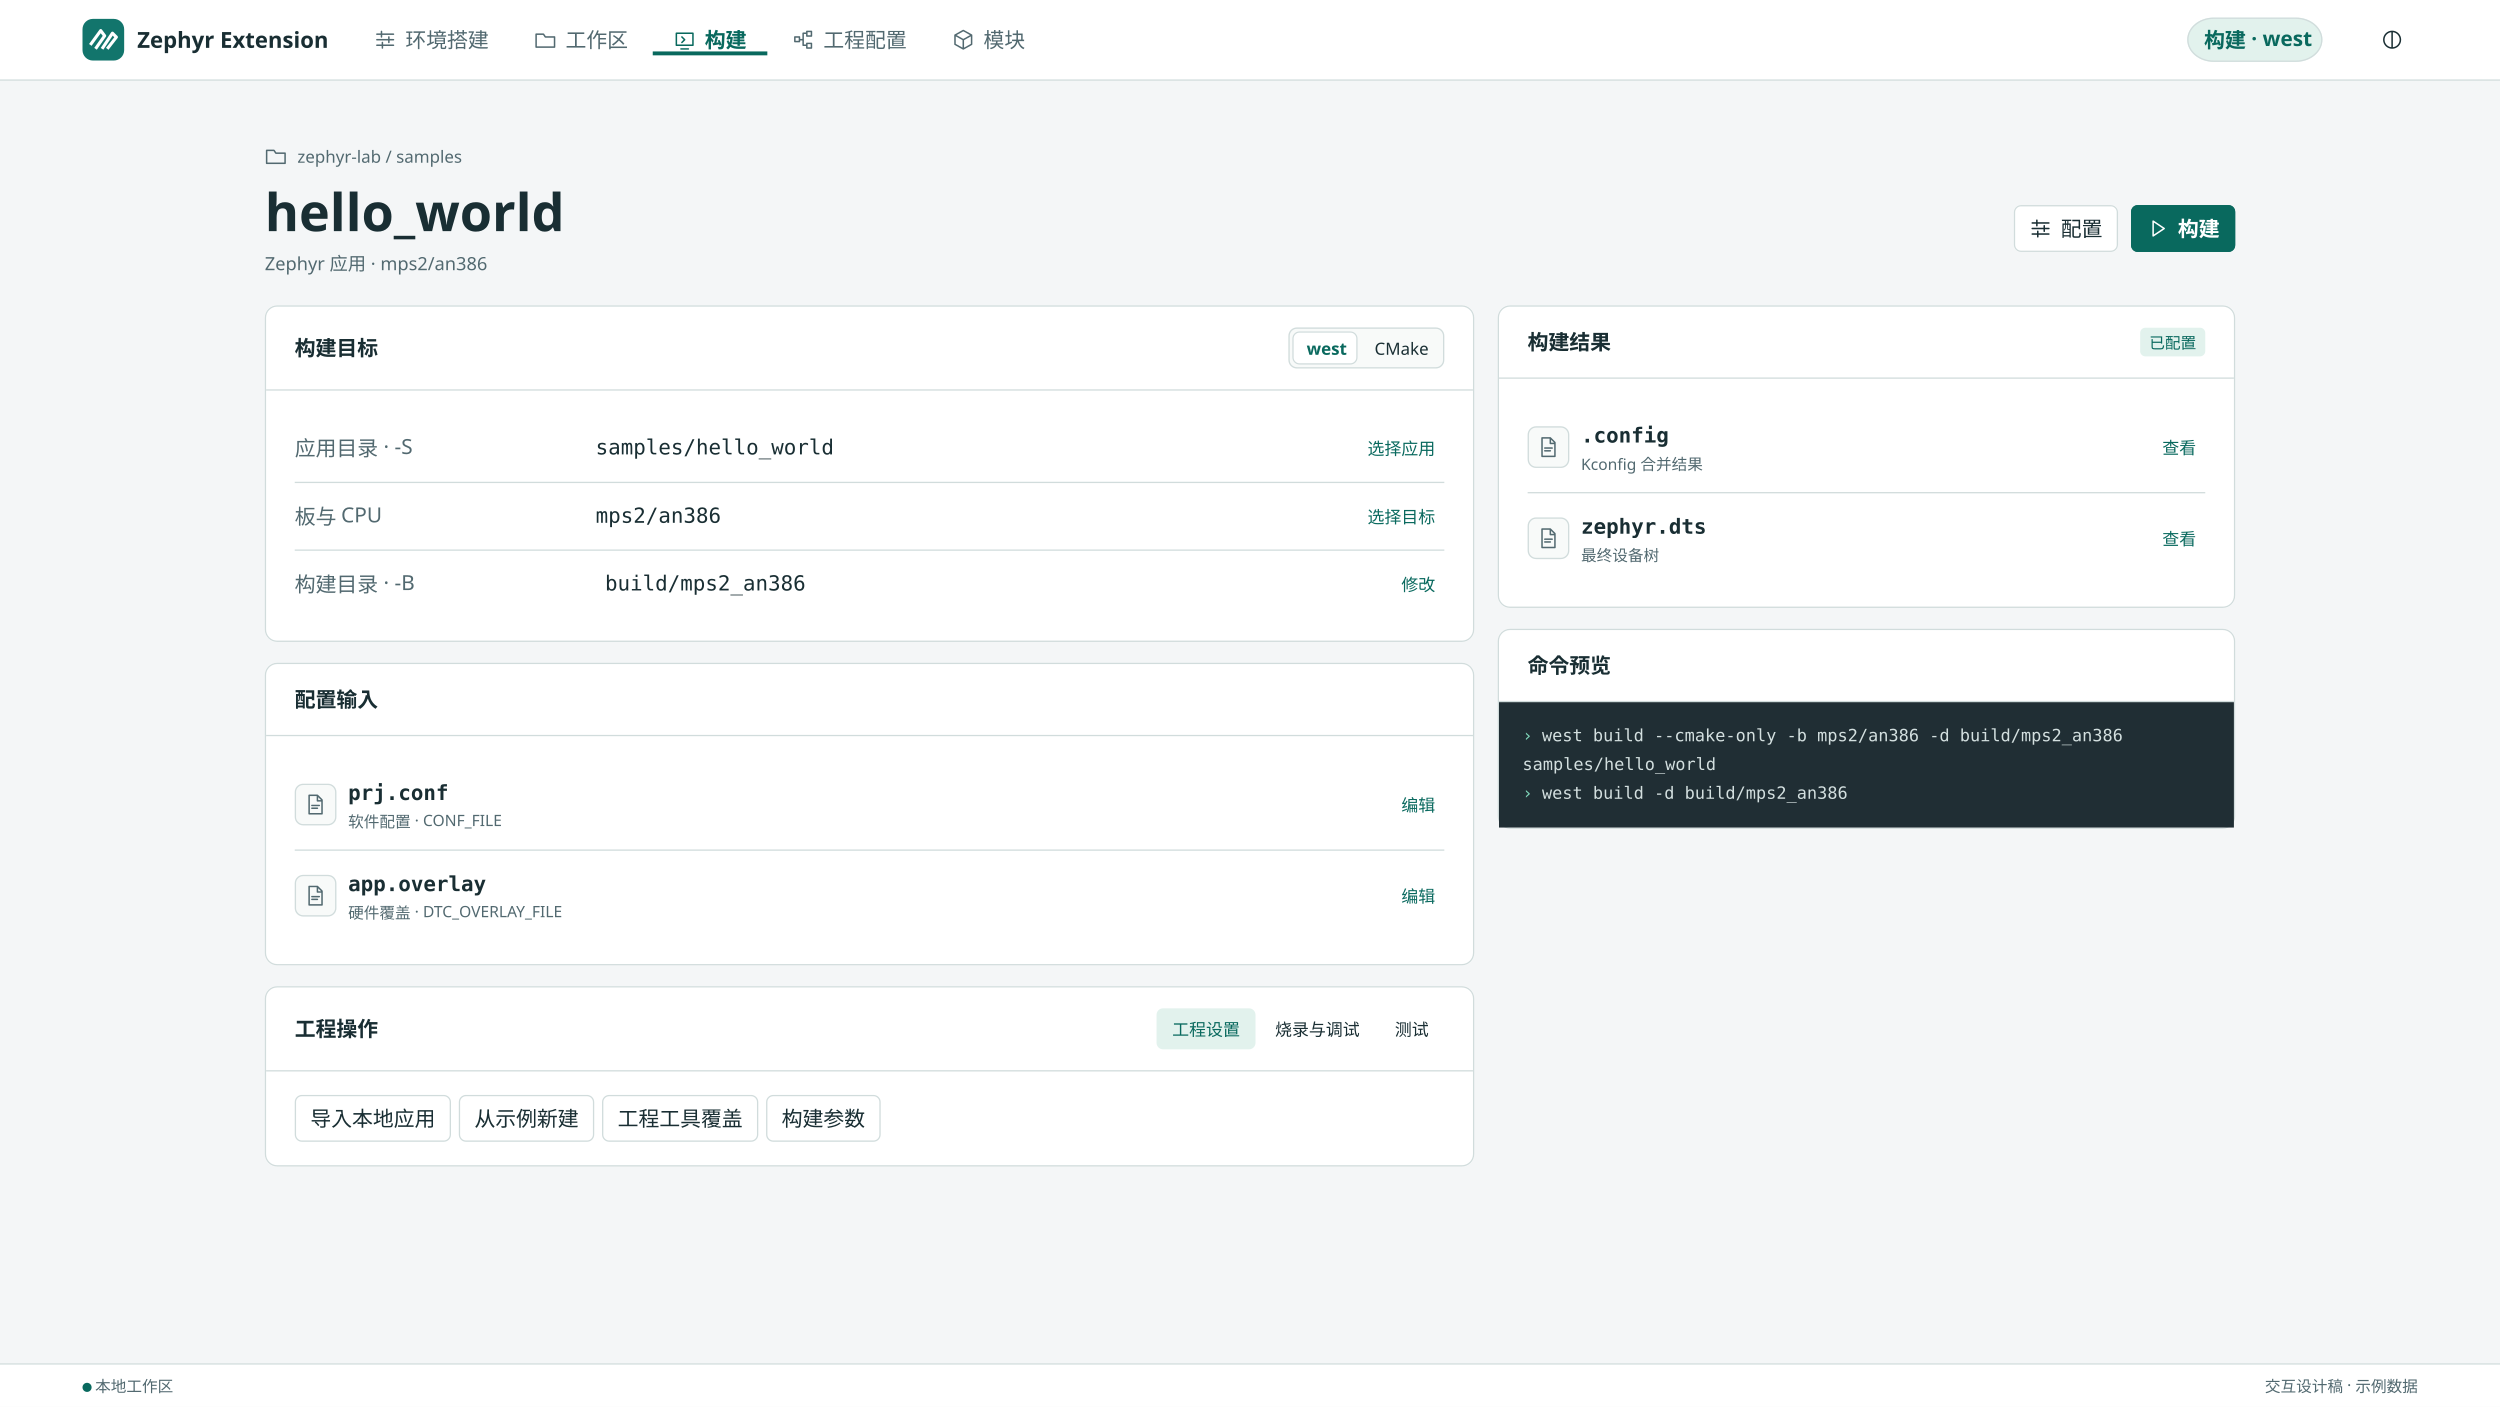
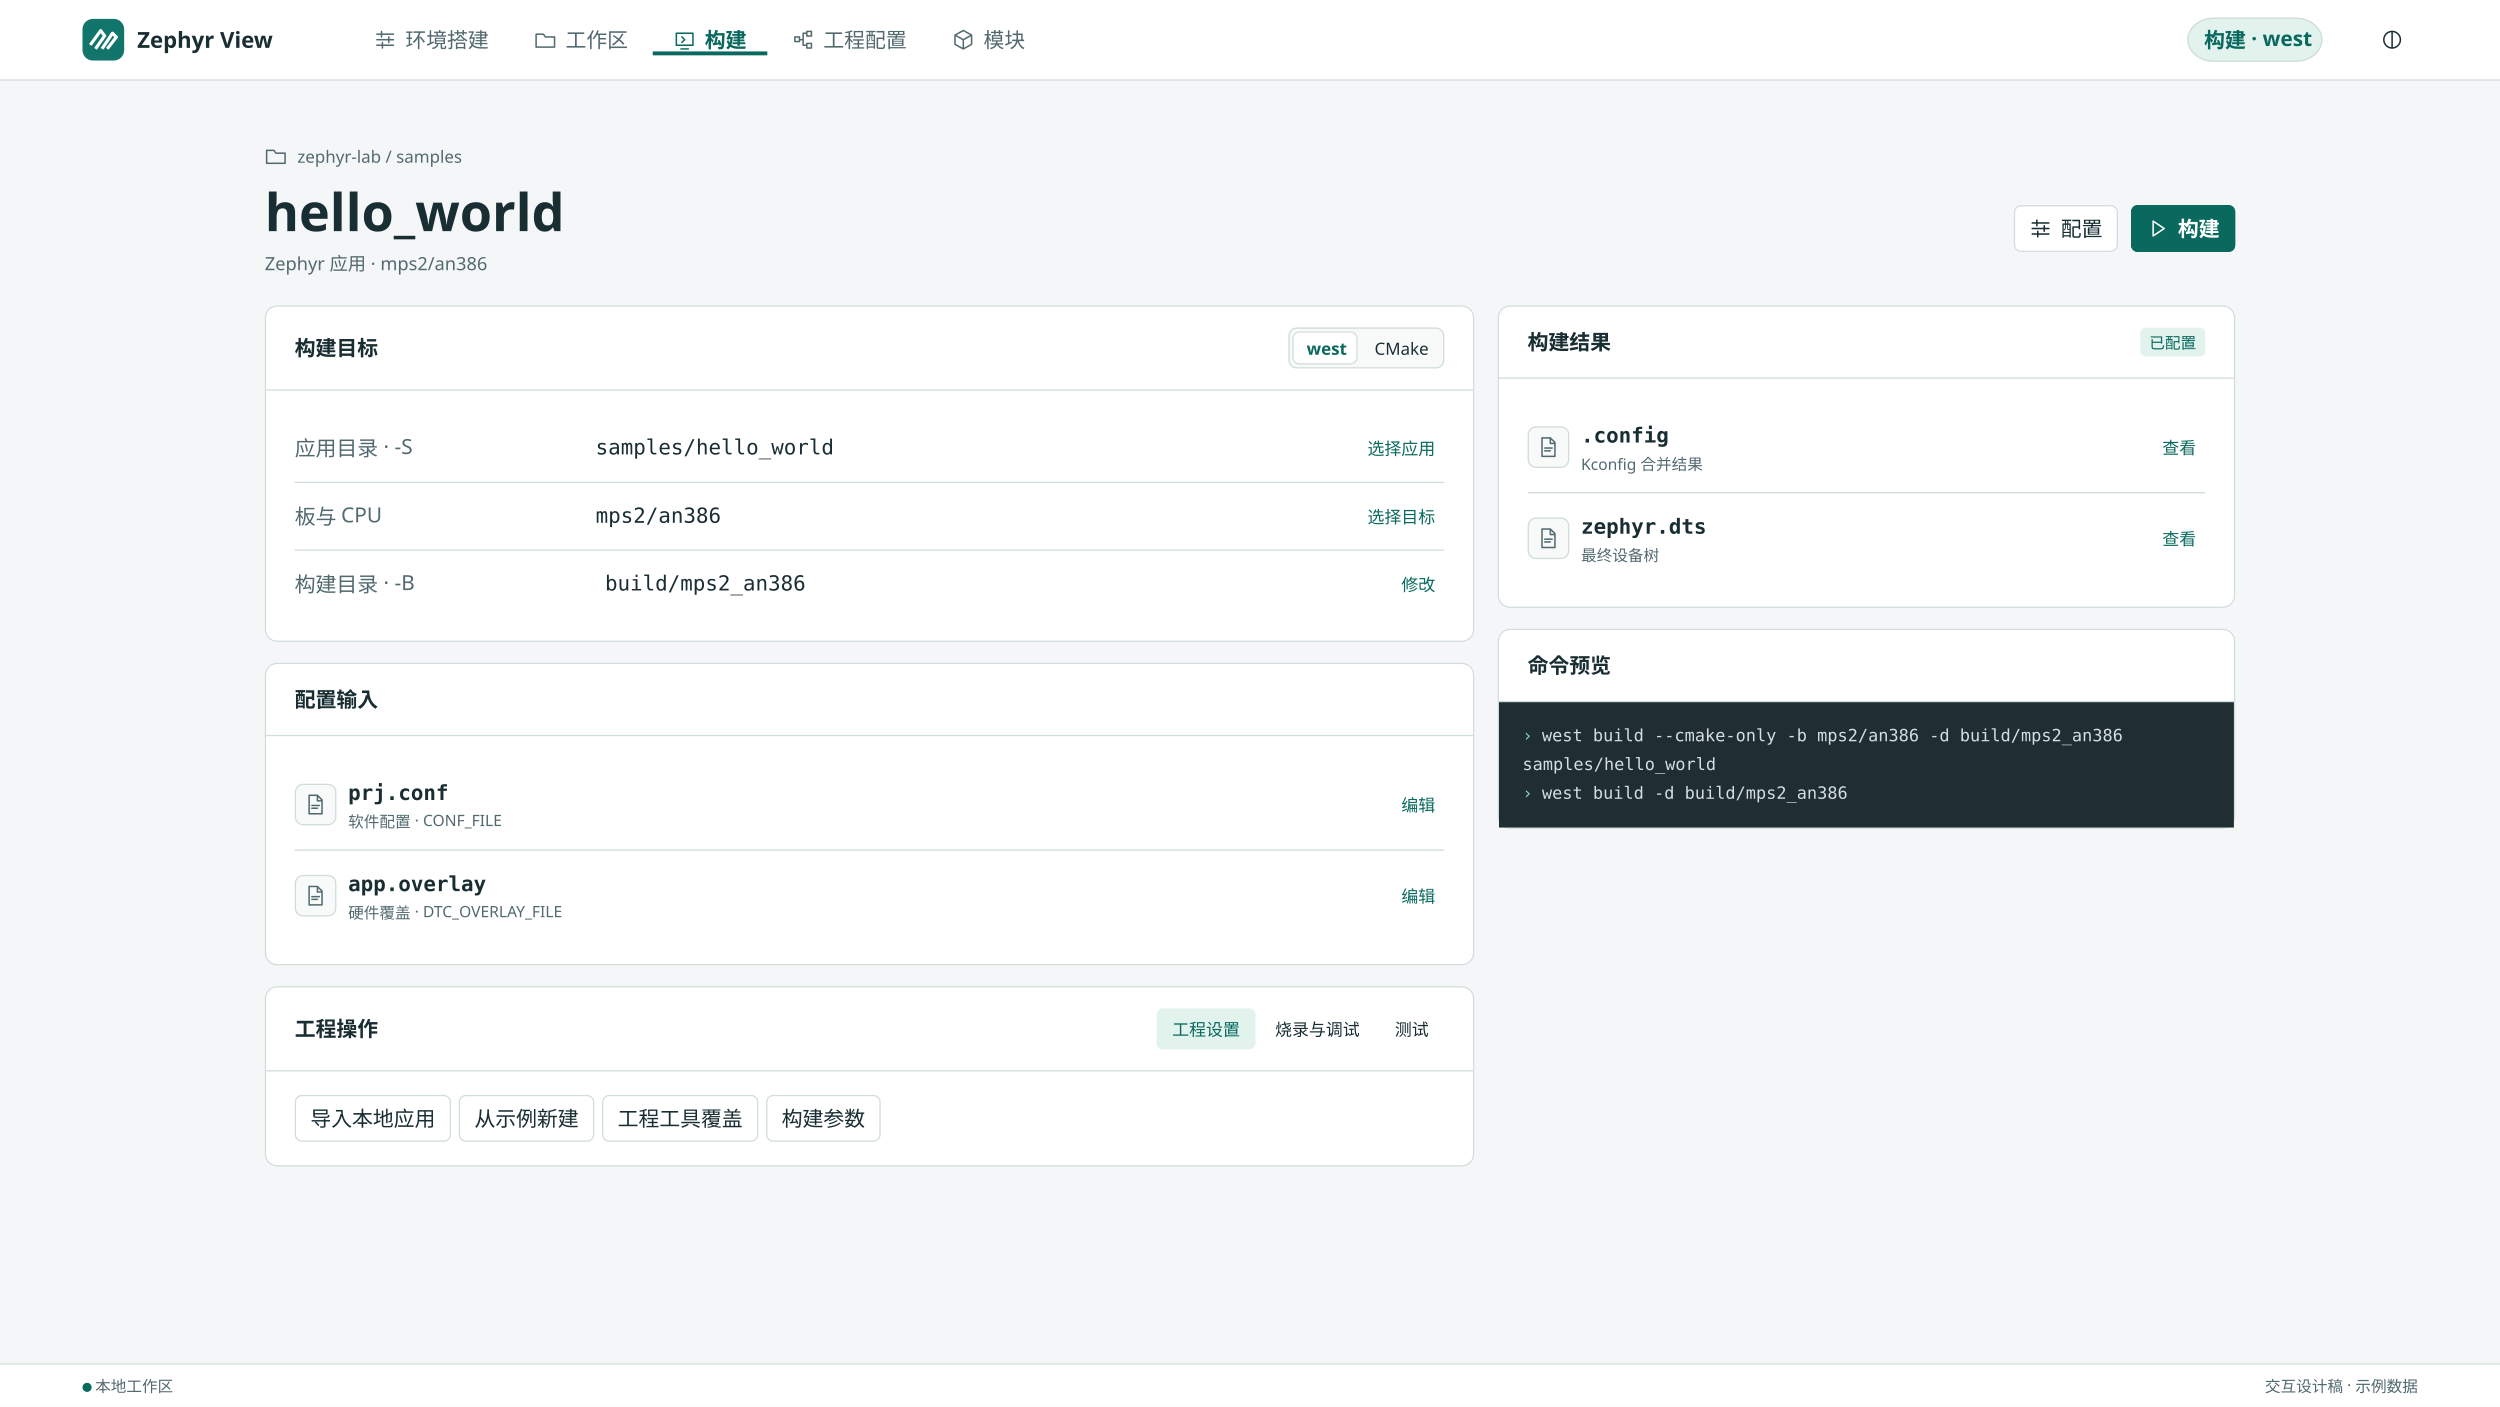
<svg xmlns="http://www.w3.org/2000/svg" width="1920" height="1080" viewBox="0 0 1920 1080">
  <defs>
    <pattern id="grid" width="16" height="16" patternUnits="userSpaceOnUse">
      <circle cx="1" cy="1" r="1" fill="#cdd8d6" />
    </pattern>
  </defs>
  <rect x="0" y="0" width="1920" height="1080" rx="0" fill="rgb(244, 246, 247)" />
  <rect x="0" y="0" width="1920" height="62" rx="0" fill="rgb(255, 255, 255)" />
  <rect x="0" y="61" width="1920" height="1" rx="0" fill="rgb(209, 220, 220)" />
  <svg width="32" height="32" viewBox="0 0 32 32" aria-hidden="true" fill="rgb(0, 0, 0)" stroke="none" stroke-width="1px" stroke-linecap="butt" stroke-linejoin="miter" font-size="17px" font-family="&quot;Segoe UI&quot;, &quot;Microsoft YaHei UI&quot;, sans-serif" font-weight="400" x="63.36" y="14.5">
    <rect width="32" height="32" rx="8" fill="rgb(18, 117, 108)" stroke="none" stroke-width="1px" stroke-linecap="butt" stroke-linejoin="miter" font-size="17px" font-family="&quot;Segoe UI&quot;, &quot;Microsoft YaHei UI&quot;, sans-serif" font-weight="400" />
    <path d="m6 20 8-11 3 4-7 10m5 0 8-12 3 3-7 9" fill="none" stroke="rgb(255, 255, 255)" stroke-width="2.4px" stroke-linejoin="round" stroke-linecap="butt" font-size="17px" font-family="&quot;Segoe UI&quot;, &quot;Microsoft YaHei UI&quot;, sans-serif" font-weight="400" />
  </svg>
-   <text x="105.36" y="36.75" fill="rgb(25, 46, 51)" font-family="&quot;Segoe UI&quot;, &quot;Microsoft YaHei UI&quot;, sans-serif" font-size="17" font-weight="700" xml:space="preserve">Zephyr Extension</text>
+   <text x="105.36" y="36.75" fill="rgb(25, 46, 51)" font-family="&quot;Segoe UI&quot;, &quot;Microsoft YaHei UI&quot;, sans-serif" font-size="17" font-weight="700" xml:space="preserve">Zephyr View</text>
  <svg class="ico" viewBox="0 0 24 24" aria-hidden="true" fill="none" stroke="rgb(82, 105, 112)" stroke-width="1.65px" stroke-linecap="round" stroke-linejoin="round" font-size="16px" font-family="&quot;Segoe UI&quot;, &quot;Microsoft YaHei UI&quot;, sans-serif" font-weight="400" x="287.31" y="22" width="17" height="17">
    <path d="M3 6h18 M3 12h18 M3 18h18 M8 3v6 M16 9v6 M9 15v6" fill="none" stroke="rgb(82, 105, 112)" stroke-width="1.65px" stroke-linecap="round" stroke-linejoin="round" font-size="16px" font-family="&quot;Segoe UI&quot;, &quot;Microsoft YaHei UI&quot;, sans-serif" font-weight="400" />
  </svg>
  <text x="311.31" y="36.5" fill="rgb(82, 105, 112)" font-family="&quot;Segoe UI&quot;, &quot;Microsoft YaHei UI&quot;, sans-serif" font-size="16" font-weight="400" xml:space="preserve">环境搭建</text>
  <svg class="ico" viewBox="0 0 24 24" aria-hidden="true" fill="none" stroke="rgb(82, 105, 112)" stroke-width="1.65px" stroke-linecap="round" stroke-linejoin="round" font-size="16px" font-family="&quot;Segoe UI&quot;, &quot;Microsoft YaHei UI&quot;, sans-serif" font-weight="400" x="410.31" y="22" width="17" height="17">
    <path d="M2 6h8l2 3h10v11H2z" fill="none" stroke="rgb(82, 105, 112)" stroke-width="1.65px" stroke-linecap="round" stroke-linejoin="round" font-size="16px" font-family="&quot;Segoe UI&quot;, &quot;Microsoft YaHei UI&quot;, sans-serif" font-weight="400" />
  </svg>
  <text x="434.31" y="36.5" fill="rgb(82, 105, 112)" font-family="&quot;Segoe UI&quot;, &quot;Microsoft YaHei UI&quot;, sans-serif" font-size="16" font-weight="400" xml:space="preserve">工作区</text>
  <rect x="501.31" y="39.5" width="88" height="3" rx="0" fill="rgb(9, 105, 94)" />
  <svg class="ico" viewBox="0 0 24 24" aria-hidden="true" fill="none" stroke="rgb(9, 105, 94)" stroke-width="1.65px" stroke-linecap="round" stroke-linejoin="round" font-size="16px" font-family="&quot;Segoe UI&quot;, &quot;Microsoft YaHei UI&quot;, sans-serif" font-weight="650" x="517.31" y="22" width="17" height="17">
    <path d="M3 5h18v13H3z M8 22h8 M9 9l3 3-3 3" fill="none" stroke="rgb(9, 105, 94)" stroke-width="1.65px" stroke-linecap="round" stroke-linejoin="round" font-size="16px" font-family="&quot;Segoe UI&quot;, &quot;Microsoft YaHei UI&quot;, sans-serif" font-weight="650" />
  </svg>
  <text x="541.31" y="36.5" fill="rgb(9, 105, 94)" font-family="&quot;Segoe UI&quot;, &quot;Microsoft YaHei UI&quot;, sans-serif" font-size="16" font-weight="650" xml:space="preserve">构建</text>
  <svg class="ico" viewBox="0 0 24 24" aria-hidden="true" fill="none" stroke="rgb(82, 105, 112)" stroke-width="1.65px" stroke-linecap="round" stroke-linejoin="round" font-size="16px" font-family="&quot;Segoe UI&quot;, &quot;Microsoft YaHei UI&quot;, sans-serif" font-weight="400" x="608.31" y="22" width="17" height="17">
    <path d="M3 9h5v5H3z M16 3h5v5h-5z M16 16h5v5h-5z M8 12h4V5h4 M12 12v6h4" fill="none" stroke="rgb(82, 105, 112)" stroke-width="1.65px" stroke-linecap="round" stroke-linejoin="round" font-size="16px" font-family="&quot;Segoe UI&quot;, &quot;Microsoft YaHei UI&quot;, sans-serif" font-weight="400" />
  </svg>
  <text x="632.31" y="36.5" fill="rgb(82, 105, 112)" font-family="&quot;Segoe UI&quot;, &quot;Microsoft YaHei UI&quot;, sans-serif" font-size="16" font-weight="400" xml:space="preserve">工程配置</text>
  <svg class="ico" viewBox="0 0 24 24" aria-hidden="true" fill="none" stroke="rgb(82, 105, 112)" stroke-width="1.65px" stroke-linecap="round" stroke-linejoin="round" font-size="16px" font-family="&quot;Segoe UI&quot;, &quot;Microsoft YaHei UI&quot;, sans-serif" font-weight="400" x="731.31" y="22" width="17" height="17">
    <path d="m12 2 9 5v10l-9 5-9-5V7z M3 7l9 5 9-5 M12 12v10" fill="none" stroke="rgb(82, 105, 112)" stroke-width="1.65px" stroke-linecap="round" stroke-linejoin="round" font-size="16px" font-family="&quot;Segoe UI&quot;, &quot;Microsoft YaHei UI&quot;, sans-serif" font-weight="400" />
  </svg>
  <text x="755.31" y="36.5" fill="rgb(82, 105, 112)" font-family="&quot;Segoe UI&quot;, &quot;Microsoft YaHei UI&quot;, sans-serif" font-size="16" font-weight="400" xml:space="preserve">模块</text>
  <rect x="1679.78" y="13.5" width="103.86" height="34" rx="20" fill="rgb(226, 242, 237)" />
  <rect x="1680.28" y="14" width="102.86" height="33" rx="20" fill="none" stroke="rgb(209, 220, 220)" />
  <text x="1692.78" y="36.5" fill="rgb(9, 105, 94)" font-family="&quot;Segoe UI&quot;, &quot;Microsoft YaHei UI&quot;, sans-serif" font-size="16" font-weight="600" xml:space="preserve">构建 · west</text>
  <rect x="1817.64" y="17" width="39" height="27" rx="5" fill="rgb(255, 255, 255)" />
  <svg class="ico" viewBox="0 0 24 24" aria-hidden="true" fill="none" stroke="rgb(25, 46, 51)" stroke-width="1.65px" stroke-linecap="round" stroke-linejoin="round" font-size="16px" font-family="&quot;Segoe UI&quot;, &quot;Microsoft YaHei UI&quot;, sans-serif" font-weight="400" x="1828.64" y="22" width="17" height="17">
    <path d="M12 3a9 9 0 100 18 9 9 0 000-18z M12 3v18" fill="none" stroke="rgb(25, 46, 51)" stroke-width="1.65px" stroke-linecap="round" stroke-linejoin="round" font-size="16px" font-family="&quot;Segoe UI&quot;, &quot;Microsoft YaHei UI&quot;, sans-serif" font-weight="400" />
  </svg>
  <svg class="ico" viewBox="0 0 24 24" aria-hidden="true" fill="none" stroke="rgb(82, 105, 112)" stroke-width="1.65px" stroke-linecap="round" stroke-linejoin="round" font-size="13px" font-family="&quot;Segoe UI&quot;, &quot;Microsoft YaHei UI&quot;, sans-serif" font-weight="400" x="203.36" y="111.25" width="17" height="17">
    <path d="M2 6h8l2 3h10v11H2z" fill="none" stroke="rgb(82, 105, 112)" stroke-width="1.65px" stroke-linecap="round" stroke-linejoin="round" font-size="13px" font-family="&quot;Segoe UI&quot;, &quot;Microsoft YaHei UI&quot;, sans-serif" font-weight="400" />
  </svg>
  <text x="228.36" y="125" fill="rgb(82, 105, 112)" font-family="&quot;Segoe UI&quot;, &quot;Microsoft YaHei UI&quot;, sans-serif" font-size="13" font-weight="400" xml:space="preserve">zephyr-lab / samples</text>
  <text x="203.36" y="177.5" fill="rgb(25, 46, 51)" font-family="&quot;Segoe UI&quot;, &quot;Microsoft YaHei UI&quot;, sans-serif" font-size="40" font-weight="700" xml:space="preserve">hello_world</text>
  <text x="203.36" y="207.5" fill="rgb(82, 105, 112)" font-family="&quot;Segoe UI&quot;, &quot;Microsoft YaHei UI&quot;, sans-serif" font-size="14" font-weight="400" xml:space="preserve">Zephyr 应用 · mps2/an386</text>
  <rect x="1546.64" y="157.5" width="80" height="36" rx="5" fill="rgb(255, 255, 255)" />
  <rect x="1547.14" y="158" width="79" height="35" rx="5" fill="none" stroke="rgb(209, 220, 220)" />
  <svg class="ico" viewBox="0 0 24 24" aria-hidden="true" fill="none" stroke="rgb(25, 46, 51)" stroke-width="1.65px" stroke-linecap="round" stroke-linejoin="round" font-size="16px" font-family="&quot;Segoe UI&quot;, &quot;Microsoft YaHei UI&quot;, sans-serif" font-weight="400" x="1558.64" y="167" width="17" height="17">
    <path d="M3 6h18 M3 12h18 M3 18h18 M8 3v6 M16 9v6 M9 15v6" fill="none" stroke="rgb(25, 46, 51)" stroke-width="1.65px" stroke-linecap="round" stroke-linejoin="round" font-size="16px" font-family="&quot;Segoe UI&quot;, &quot;Microsoft YaHei UI&quot;, sans-serif" font-weight="400" />
  </svg>
  <text x="1582.64" y="181.5" fill="rgb(25, 46, 51)" font-family="&quot;Segoe UI&quot;, &quot;Microsoft YaHei UI&quot;, sans-serif" font-size="16" font-weight="400" xml:space="preserve">配置</text>
  <rect x="1636.64" y="157.5" width="80" height="36" rx="5" fill="rgb(9, 105, 94)" />
  <rect x="1637.14" y="158" width="79" height="35" rx="5" fill="none" stroke="rgb(9, 105, 94)" />
  <svg class="ico" viewBox="0 0 24 24" aria-hidden="true" fill="none" stroke="rgb(255, 255, 255)" stroke-width="1.65px" stroke-linecap="round" stroke-linejoin="round" font-size="16px" font-family="&quot;Segoe UI&quot;, &quot;Microsoft YaHei UI&quot;, sans-serif" font-weight="600" x="1648.64" y="167" width="17" height="17">
    <path d="m7 4 12 8-12 8z" fill="none" stroke="rgb(255, 255, 255)" stroke-width="1.65px" stroke-linecap="round" stroke-linejoin="round" font-size="16px" font-family="&quot;Segoe UI&quot;, &quot;Microsoft YaHei UI&quot;, sans-serif" font-weight="600" />
  </svg>
  <text x="1672.64" y="181.5" fill="rgb(255, 255, 255)" font-family="&quot;Segoe UI&quot;, &quot;Microsoft YaHei UI&quot;, sans-serif" font-size="16" font-weight="600" xml:space="preserve">构建</text>
  <rect x="203.36" y="234.5" width="928.88" height="258.5" rx="9" fill="rgb(255, 255, 255)" />
  <rect x="203.86" y="235" width="927.88" height="257.5" rx="9" fill="none" stroke="rgb(209, 220, 220)" />
  <rect x="204.36" y="299" width="926.88" height="1" rx="0" fill="rgb(209, 220, 220)" />
  <text x="226.36" y="273.05" fill="rgb(25, 46, 51)" font-family="&quot;Segoe UI&quot;, &quot;Microsoft YaHei UI&quot;, sans-serif" font-size="16" font-weight="700" xml:space="preserve">构建目标</text>
  <rect x="989.5" y="251.5" width="119.73" height="31.5" rx="6" fill="rgb(248, 250, 249)" />
  <rect x="990" y="252" width="118.73" height="30.5" rx="6" fill="none" stroke="rgb(209, 220, 220)" />
  <rect x="992.5" y="254.5" width="50.13" height="25.5" rx="5" fill="rgb(255, 255, 255)" />
  <rect x="993" y="255" width="49.13" height="24.5" rx="5" fill="none" stroke="rgb(209, 220, 220)" />
  <text x="1003.5" y="272.5" fill="rgb(9, 105, 94)" font-family="&quot;Segoe UI&quot;, &quot;Microsoft YaHei UI&quot;, sans-serif" font-size="13" font-weight="650" xml:space="preserve">west</text>
  <rect x="1044.63" y="254.5" width="61.61" height="1" rx="0" fill="rgba(0, 0, 0, 0)" />
  <rect x="1044.63" y="279" width="61.61" height="1" rx="0" fill="rgba(0, 0, 0, 0)" />
  <rect x="1044.63" y="254.5" width="1" height="25.5" rx="0" fill="rgba(0, 0, 0, 0)" />
  <text x="1055.63" y="272.5" fill="rgb(25, 46, 51)" font-family="&quot;Segoe UI&quot;, &quot;Microsoft YaHei UI&quot;, sans-serif" font-size="13" font-weight="400" xml:space="preserve">CMake</text>
  <text x="226.36" y="350" fill="rgb(82, 105, 112)" font-family="&quot;Segoe UI&quot;, &quot;Microsoft YaHei UI&quot;, sans-serif" font-size="16" font-weight="400" xml:space="preserve">应用目录 · -S</text>
  <text x="457.44" y="349" fill="rgb(25, 46, 51)" font-family="Consolas, &quot;Cascadia Mono&quot;, monospace" font-size="16" font-weight="400" xml:space="preserve">samples/hello_world</text>
  <rect x="1043.23" y="329.25" width="66" height="1" rx="0" fill="rgba(0, 0, 0, 0)" />
  <rect x="1043.23" y="357.75" width="66" height="1" rx="0" fill="rgba(0, 0, 0, 0)" />
  <rect x="1043.23" y="329.25" width="1" height="29.5" rx="0" fill="rgba(0, 0, 0, 0)" />
  <text x="1050.23" y="349.25" fill="rgb(9, 105, 94)" font-family="&quot;Segoe UI&quot;, &quot;Microsoft YaHei UI&quot;, sans-serif" font-size="13" font-weight="400" xml:space="preserve">选择应用</text>
  <rect x="226.36" y="370" width="882.88" height="1" rx="0" fill="rgb(209, 220, 220)" />
  <text x="226.36" y="402.5" fill="rgb(82, 105, 112)" font-family="&quot;Segoe UI&quot;, &quot;Microsoft YaHei UI&quot;, sans-serif" font-size="16" font-weight="400" xml:space="preserve">板与 CPU</text>
  <text x="457.44" y="401.5" fill="rgb(25, 46, 51)" font-family="Consolas, &quot;Cascadia Mono&quot;, monospace" font-size="16" font-weight="400" xml:space="preserve">mps2/an386</text>
  <rect x="1043.23" y="381.75" width="66" height="1" rx="0" fill="rgba(0, 0, 0, 0)" />
  <rect x="1043.23" y="410.25" width="66" height="1" rx="0" fill="rgba(0, 0, 0, 0)" />
  <rect x="1043.23" y="381.75" width="1" height="29.5" rx="0" fill="rgba(0, 0, 0, 0)" />
  <text x="1050.23" y="401.75" fill="rgb(9, 105, 94)" font-family="&quot;Segoe UI&quot;, &quot;Microsoft YaHei UI&quot;, sans-serif" font-size="13" font-weight="400" xml:space="preserve">选择目标</text>
  <rect x="226.36" y="422" width="882.88" height="1" rx="0" fill="rgb(209, 220, 220)" />
  <text x="226.36" y="454.5" fill="rgb(82, 105, 112)" font-family="&quot;Segoe UI&quot;, &quot;Microsoft YaHei UI&quot;, sans-serif" font-size="16" font-weight="400" xml:space="preserve">构建目录 · -B</text>
  <text x="464.63" y="453.5" fill="rgb(25, 46, 51)" font-family="Consolas, &quot;Cascadia Mono&quot;, monospace" font-size="16" font-weight="400" xml:space="preserve">build/mps2_an386</text>
  <rect x="1069.23" y="433.75" width="40" height="1" rx="0" fill="rgba(0, 0, 0, 0)" />
  <rect x="1069.23" y="462.25" width="40" height="1" rx="0" fill="rgba(0, 0, 0, 0)" />
  <rect x="1069.23" y="433.75" width="1" height="29.5" rx="0" fill="rgba(0, 0, 0, 0)" />
  <text x="1076.23" y="453.75" fill="rgb(9, 105, 94)" font-family="&quot;Segoe UI&quot;, &quot;Microsoft YaHei UI&quot;, sans-serif" font-size="13" font-weight="400" xml:space="preserve">修改</text>
  <rect x="203.36" y="509" width="928.88" height="232.39" rx="9" fill="rgb(255, 255, 255)" />
  <rect x="203.86" y="509.5" width="927.88" height="231.39" rx="9" fill="none" stroke="rgb(209, 220, 220)" />
  <rect x="204.36" y="564.39" width="926.88" height="1" rx="0" fill="rgb(209, 220, 220)" />
  <text x="226.36" y="543" fill="rgb(25, 46, 51)" font-family="&quot;Segoe UI&quot;, &quot;Microsoft YaHei UI&quot;, sans-serif" font-size="16" font-weight="700" xml:space="preserve">配置输入</text>
  <rect x="226.36" y="601.89" width="32" height="32" rx="6" fill="rgb(248, 250, 249)" />
  <rect x="226.86" y="602.39" width="31" height="31" rx="6" fill="none" stroke="rgb(209, 220, 220)" />
  <svg class="ico" viewBox="0 0 24 24" aria-hidden="true" fill="none" stroke="rgb(82, 105, 112)" stroke-width="1.65px" stroke-linecap="round" stroke-linejoin="round" font-size="16px" font-family="&quot;Segoe UI&quot;, &quot;Microsoft YaHei UI&quot;, sans-serif" font-weight="400" x="233.86" y="609.39" width="17" height="17">
    <path d="M5 2h9l5 5v15H5z M14 2v6h5 M8 13h8 M8 16h6" fill="none" stroke="rgb(82, 105, 112)" stroke-width="1.65px" stroke-linecap="round" stroke-linejoin="round" font-size="16px" font-family="&quot;Segoe UI&quot;, &quot;Microsoft YaHei UI&quot;, sans-serif" font-weight="400" />
  </svg>
  <text x="267.36" y="614.39" fill="rgb(25, 46, 51)" font-family="Consolas, &quot;Cascadia Mono&quot;, monospace" font-size="16" font-weight="700" xml:space="preserve">prj.conf</text>
  <text x="267.36" y="635.39" fill="rgb(82, 105, 112)" font-family="&quot;Segoe UI&quot;, &quot;Microsoft YaHei UI&quot;, sans-serif" font-size="12" font-weight="400" xml:space="preserve">软件配置 · CONF_FILE</text>
  <rect x="1069.23" y="603.14" width="40" height="1" rx="0" fill="rgba(0, 0, 0, 0)" />
  <rect x="1069.23" y="631.64" width="40" height="1" rx="0" fill="rgba(0, 0, 0, 0)" />
  <rect x="1069.23" y="603.14" width="1" height="29.5" rx="0" fill="rgba(0, 0, 0, 0)" />
  <text x="1076.23" y="623.14" fill="rgb(9, 105, 94)" font-family="&quot;Segoe UI&quot;, &quot;Microsoft YaHei UI&quot;, sans-serif" font-size="13" font-weight="400" xml:space="preserve">编辑</text>
  <rect x="226.36" y="652.39" width="882.88" height="1" rx="0" fill="rgb(209, 220, 220)" />
  <rect x="226.36" y="671.89" width="32" height="32" rx="6" fill="rgb(248, 250, 249)" />
  <rect x="226.86" y="672.39" width="31" height="31" rx="6" fill="none" stroke="rgb(209, 220, 220)" />
  <svg class="ico" viewBox="0 0 24 24" aria-hidden="true" fill="none" stroke="rgb(82, 105, 112)" stroke-width="1.65px" stroke-linecap="round" stroke-linejoin="round" font-size="16px" font-family="&quot;Segoe UI&quot;, &quot;Microsoft YaHei UI&quot;, sans-serif" font-weight="400" x="233.86" y="679.39" width="17" height="17">
    <path d="M5 2h9l5 5v15H5z M14 2v6h5 M8 13h8 M8 16h6" fill="none" stroke="rgb(82, 105, 112)" stroke-width="1.65px" stroke-linecap="round" stroke-linejoin="round" font-size="16px" font-family="&quot;Segoe UI&quot;, &quot;Microsoft YaHei UI&quot;, sans-serif" font-weight="400" />
  </svg>
  <text x="267.36" y="684.39" fill="rgb(25, 46, 51)" font-family="Consolas, &quot;Cascadia Mono&quot;, monospace" font-size="16" font-weight="700" xml:space="preserve">app.overlay</text>
  <text x="267.36" y="705.39" fill="rgb(82, 105, 112)" font-family="&quot;Segoe UI&quot;, &quot;Microsoft YaHei UI&quot;, sans-serif" font-size="12" font-weight="400" xml:space="preserve">硬件覆盖 · DTC_OVERLAY_FILE</text>
  <rect x="1069.23" y="673.14" width="40" height="1" rx="0" fill="rgba(0, 0, 0, 0)" />
  <rect x="1069.23" y="701.64" width="40" height="1" rx="0" fill="rgba(0, 0, 0, 0)" />
  <rect x="1069.23" y="673.14" width="1" height="29.5" rx="0" fill="rgba(0, 0, 0, 0)" />
  <text x="1076.23" y="693.14" fill="rgb(9, 105, 94)" font-family="&quot;Segoe UI&quot;, &quot;Microsoft YaHei UI&quot;, sans-serif" font-size="13" font-weight="400" xml:space="preserve">编辑</text>
  <rect x="203.36" y="757.39" width="928.88" height="138.5" rx="9" fill="rgb(255, 255, 255)" />
  <rect x="203.86" y="757.89" width="927.88" height="137.5" rx="9" fill="none" stroke="rgb(209, 220, 220)" />
  <rect x="204.36" y="821.89" width="926.88" height="1" rx="0" fill="rgb(209, 220, 220)" />
  <text x="226.36" y="795.94" fill="rgb(25, 46, 51)" font-family="&quot;Segoe UI&quot;, &quot;Microsoft YaHei UI&quot;, sans-serif" font-size="16" font-weight="700" xml:space="preserve">工程操作</text>
  <rect x="888.23" y="774.39" width="76" height="31.5" rx="5" fill="rgb(226, 242, 237)" />
  <rect x="888.23" y="774.39" width="76" height="1" rx="0" fill="rgba(0, 0, 0, 0)" />
  <rect x="888.23" y="804.89" width="76" height="1" rx="0" fill="rgba(0, 0, 0, 0)" />
  <rect x="888.23" y="774.39" width="1" height="31.5" rx="0" fill="rgba(0, 0, 0, 0)" />
  <text x="900.23" y="795.39" fill="rgb(9, 105, 94)" font-family="&quot;Segoe UI&quot;, &quot;Microsoft YaHei UI&quot;, sans-serif" font-size="13" font-weight="400" xml:space="preserve">工程设置</text>
  <rect x="967.23" y="774.39" width="89" height="31.5" rx="5" fill="rgb(255, 255, 255)" />
  <rect x="967.23" y="774.39" width="89" height="1" rx="0" fill="rgba(0, 0, 0, 0)" />
  <rect x="967.23" y="804.89" width="89" height="1" rx="0" fill="rgba(0, 0, 0, 0)" />
  <rect x="967.23" y="774.39" width="1" height="31.5" rx="0" fill="rgba(0, 0, 0, 0)" />
  <text x="979.23" y="795.39" fill="rgb(25, 46, 51)" font-family="&quot;Segoe UI&quot;, &quot;Microsoft YaHei UI&quot;, sans-serif" font-size="13" font-weight="400" xml:space="preserve">烧录与调试</text>
  <rect x="1059.23" y="774.39" width="50" height="31.5" rx="5" fill="rgb(255, 255, 255)" />
  <rect x="1059.23" y="774.39" width="50" height="1" rx="0" fill="rgba(0, 0, 0, 0)" />
  <rect x="1059.23" y="804.89" width="50" height="1" rx="0" fill="rgba(0, 0, 0, 0)" />
  <rect x="1059.23" y="774.39" width="1" height="31.5" rx="0" fill="rgba(0, 0, 0, 0)" />
  <text x="1071.23" y="795.39" fill="rgb(25, 46, 51)" font-family="&quot;Segoe UI&quot;, &quot;Microsoft YaHei UI&quot;, sans-serif" font-size="13" font-weight="400" xml:space="preserve">测试</text>
  <rect x="226.36" y="840.89" width="120" height="36" rx="5" fill="rgb(255, 255, 255)" />
  <rect x="226.86" y="841.39" width="119" height="35" rx="5" fill="none" stroke="rgb(209, 220, 220)" />
  <text x="238.36" y="864.89" fill="rgb(25, 46, 51)" font-family="&quot;Segoe UI&quot;, &quot;Microsoft YaHei UI&quot;, sans-serif" font-size="16" font-weight="400" xml:space="preserve">导入本地应用</text>
  <rect x="352.36" y="840.89" width="104" height="36" rx="5" fill="rgb(255, 255, 255)" />
  <rect x="352.86" y="841.39" width="103" height="35" rx="5" fill="none" stroke="rgb(209, 220, 220)" />
  <text x="364.36" y="864.89" fill="rgb(25, 46, 51)" font-family="&quot;Segoe UI&quot;, &quot;Microsoft YaHei UI&quot;, sans-serif" font-size="16" font-weight="400" xml:space="preserve">从示例新建</text>
  <rect x="462.36" y="840.89" width="120" height="36" rx="5" fill="rgb(255, 255, 255)" />
  <rect x="462.86" y="841.39" width="119" height="35" rx="5" fill="none" stroke="rgb(209, 220, 220)" />
  <text x="474.36" y="864.89" fill="rgb(25, 46, 51)" font-family="&quot;Segoe UI&quot;, &quot;Microsoft YaHei UI&quot;, sans-serif" font-size="16" font-weight="400" xml:space="preserve">工程工具覆盖</text>
  <rect x="588.36" y="840.89" width="88" height="36" rx="5" fill="rgb(255, 255, 255)" />
  <rect x="588.86" y="841.39" width="87" height="35" rx="5" fill="none" stroke="rgb(209, 220, 220)" />
  <text x="600.36" y="864.89" fill="rgb(25, 46, 51)" font-family="&quot;Segoe UI&quot;, &quot;Microsoft YaHei UI&quot;, sans-serif" font-size="16" font-weight="400" xml:space="preserve">构建参数</text>
  <rect x="1150.23" y="234.5" width="566.41" height="232.39" rx="9" fill="rgb(255, 255, 255)" />
  <rect x="1150.73" y="235" width="565.41" height="231.39" rx="9" fill="none" stroke="rgb(209, 220, 220)" />
  <rect x="1151.23" y="289.89" width="564.41" height="1" rx="0" fill="rgb(209, 220, 220)" />
  <text x="1173.23" y="268.5" fill="rgb(25, 46, 51)" font-family="&quot;Segoe UI&quot;, &quot;Microsoft YaHei UI&quot;, sans-serif" font-size="16" font-weight="700" xml:space="preserve">构建结果</text>
  <rect x="1643.64" y="251.69" width="50" height="22" rx="4" fill="rgb(226, 242, 237)" />
  <text x="1650.64" y="267.69" fill="rgb(9, 105, 94)" font-family="&quot;Segoe UI&quot;, &quot;Microsoft YaHei UI&quot;, sans-serif" font-size="12" font-weight="400" xml:space="preserve">已配置</text>
  <rect x="1173.23" y="327.39" width="32" height="32" rx="6" fill="rgb(248, 250, 249)" />
  <rect x="1173.73" y="327.89" width="31" height="31" rx="6" fill="none" stroke="rgb(209, 220, 220)" />
  <svg class="ico" viewBox="0 0 24 24" aria-hidden="true" fill="none" stroke="rgb(82, 105, 112)" stroke-width="1.65px" stroke-linecap="round" stroke-linejoin="round" font-size="16px" font-family="&quot;Segoe UI&quot;, &quot;Microsoft YaHei UI&quot;, sans-serif" font-weight="400" x="1180.73" y="334.89" width="17" height="17">
    <path d="M5 2h9l5 5v15H5z M14 2v6h5 M8 13h8 M8 16h6" fill="none" stroke="rgb(82, 105, 112)" stroke-width="1.65px" stroke-linecap="round" stroke-linejoin="round" font-size="16px" font-family="&quot;Segoe UI&quot;, &quot;Microsoft YaHei UI&quot;, sans-serif" font-weight="400" />
  </svg>
  <text x="1214.23" y="339.89" fill="rgb(25, 46, 51)" font-family="Consolas, &quot;Cascadia Mono&quot;, monospace" font-size="16" font-weight="700" xml:space="preserve">.config</text>
  <text x="1214.23" y="360.89" fill="rgb(82, 105, 112)" font-family="&quot;Segoe UI&quot;, &quot;Microsoft YaHei UI&quot;, sans-serif" font-size="12" font-weight="400" xml:space="preserve">Kconfig 合并结果</text>
  <rect x="1653.64" y="328.64" width="40" height="1" rx="0" fill="rgba(0, 0, 0, 0)" />
  <rect x="1653.64" y="357.14" width="40" height="1" rx="0" fill="rgba(0, 0, 0, 0)" />
  <rect x="1653.64" y="328.64" width="1" height="29.5" rx="0" fill="rgba(0, 0, 0, 0)" />
  <text x="1660.64" y="348.64" fill="rgb(9, 105, 94)" font-family="&quot;Segoe UI&quot;, &quot;Microsoft YaHei UI&quot;, sans-serif" font-size="13" font-weight="400" xml:space="preserve">查看</text>
  <rect x="1173.23" y="377.89" width="520.41" height="1" rx="0" fill="rgb(209, 220, 220)" />
  <rect x="1173.23" y="397.39" width="32" height="32" rx="6" fill="rgb(248, 250, 249)" />
  <rect x="1173.73" y="397.89" width="31" height="31" rx="6" fill="none" stroke="rgb(209, 220, 220)" />
  <svg class="ico" viewBox="0 0 24 24" aria-hidden="true" fill="none" stroke="rgb(82, 105, 112)" stroke-width="1.65px" stroke-linecap="round" stroke-linejoin="round" font-size="16px" font-family="&quot;Segoe UI&quot;, &quot;Microsoft YaHei UI&quot;, sans-serif" font-weight="400" x="1180.73" y="404.89" width="17" height="17">
    <path d="M5 2h9l5 5v15H5z M14 2v6h5 M8 13h8 M8 16h6" fill="none" stroke="rgb(82, 105, 112)" stroke-width="1.65px" stroke-linecap="round" stroke-linejoin="round" font-size="16px" font-family="&quot;Segoe UI&quot;, &quot;Microsoft YaHei UI&quot;, sans-serif" font-weight="400" />
  </svg>
  <text x="1214.23" y="409.89" fill="rgb(25, 46, 51)" font-family="Consolas, &quot;Cascadia Mono&quot;, monospace" font-size="16" font-weight="700" xml:space="preserve">zephyr.dts</text>
  <text x="1214.23" y="430.89" fill="rgb(82, 105, 112)" font-family="&quot;Segoe UI&quot;, &quot;Microsoft YaHei UI&quot;, sans-serif" font-size="12" font-weight="400" xml:space="preserve">最终设备树</text>
  <rect x="1653.64" y="398.64" width="40" height="1" rx="0" fill="rgba(0, 0, 0, 0)" />
  <rect x="1653.64" y="427.14" width="40" height="1" rx="0" fill="rgba(0, 0, 0, 0)" />
  <rect x="1653.64" y="398.64" width="1" height="29.5" rx="0" fill="rgba(0, 0, 0, 0)" />
  <text x="1660.64" y="418.64" fill="rgb(9, 105, 94)" font-family="&quot;Segoe UI&quot;, &quot;Microsoft YaHei UI&quot;, sans-serif" font-size="13" font-weight="400" xml:space="preserve">查看</text>
  <rect x="1150.23" y="482.89" width="566.41" height="153.67" rx="9" fill="rgb(255, 255, 255)" />
  <rect x="1150.73" y="483.39" width="565.41" height="152.67" rx="9" fill="none" stroke="rgb(209, 220, 220)" />
  <rect x="1151.23" y="538.28" width="564.41" height="1" rx="0" fill="rgb(209, 220, 220)" />
  <text x="1173.23" y="516.89" fill="rgb(25, 46, 51)" font-family="&quot;Segoe UI&quot;, &quot;Microsoft YaHei UI&quot;, sans-serif" font-size="16" font-weight="700" xml:space="preserve">命令预览</text>
  <rect x="1151.23" y="539.28" width="564.41" height="96.28" rx="0" fill="rgb(32, 46, 52)" />
  <text x="1169.23" y="569.28" fill="rgb(128, 215, 186)" font-family="Consolas, &quot;Cascadia Mono&quot;, monospace" font-size="13" font-weight="500" xml:space="preserve">›</text>
  <text x="1176.39" y="569.28" fill="rgb(211, 223, 223)" font-family="Consolas, &quot;Cascadia Mono&quot;, monospace" font-size="13" font-weight="400" xml:space="preserve"> west build --cmake-only -b mps2/an386 -d build/mps2_an386 </text>
  <text x="1169.23" y="591.38" fill="rgb(211, 223, 223)" font-family="Consolas, &quot;Cascadia Mono&quot;, monospace" font-size="13" font-weight="400" xml:space="preserve">samples/hello_world</text>
  <text x="1169.23" y="613.47" fill="rgb(128, 215, 186)" font-family="Consolas, &quot;Cascadia Mono&quot;, monospace" font-size="13" font-weight="500" xml:space="preserve">›</text>
  <text x="1176.39" y="613.47" fill="rgb(211, 223, 223)" font-family="Consolas, &quot;Cascadia Mono&quot;, monospace" font-size="13" font-weight="400" xml:space="preserve"> west build -d build/mps2_an386</text>
  <rect x="0" y="1047" width="1920" height="33" rx="0" fill="rgb(255, 255, 255)" />
  <rect x="0" y="1047" width="1920" height="1" rx="0" fill="rgb(209, 220, 220)" />
  <rect x="63.36" y="1062" width="7" height="7" rx="50" fill="rgb(9, 105, 94)" />
  <text x="70.36" y="1069" fill="rgb(82, 105, 112)" font-family="&quot;Segoe UI&quot;, &quot;Microsoft YaHei UI&quot;, sans-serif" font-size="12" font-weight="400" xml:space="preserve"> 本地工作区</text>
  <text x="1739.45" y="1069" fill="rgb(82, 105, 112)" font-family="&quot;Segoe UI&quot;, &quot;Microsoft YaHei UI&quot;, sans-serif" font-size="12" font-weight="400" xml:space="preserve">交互设计稿 · 示例数据</text>
</svg>
